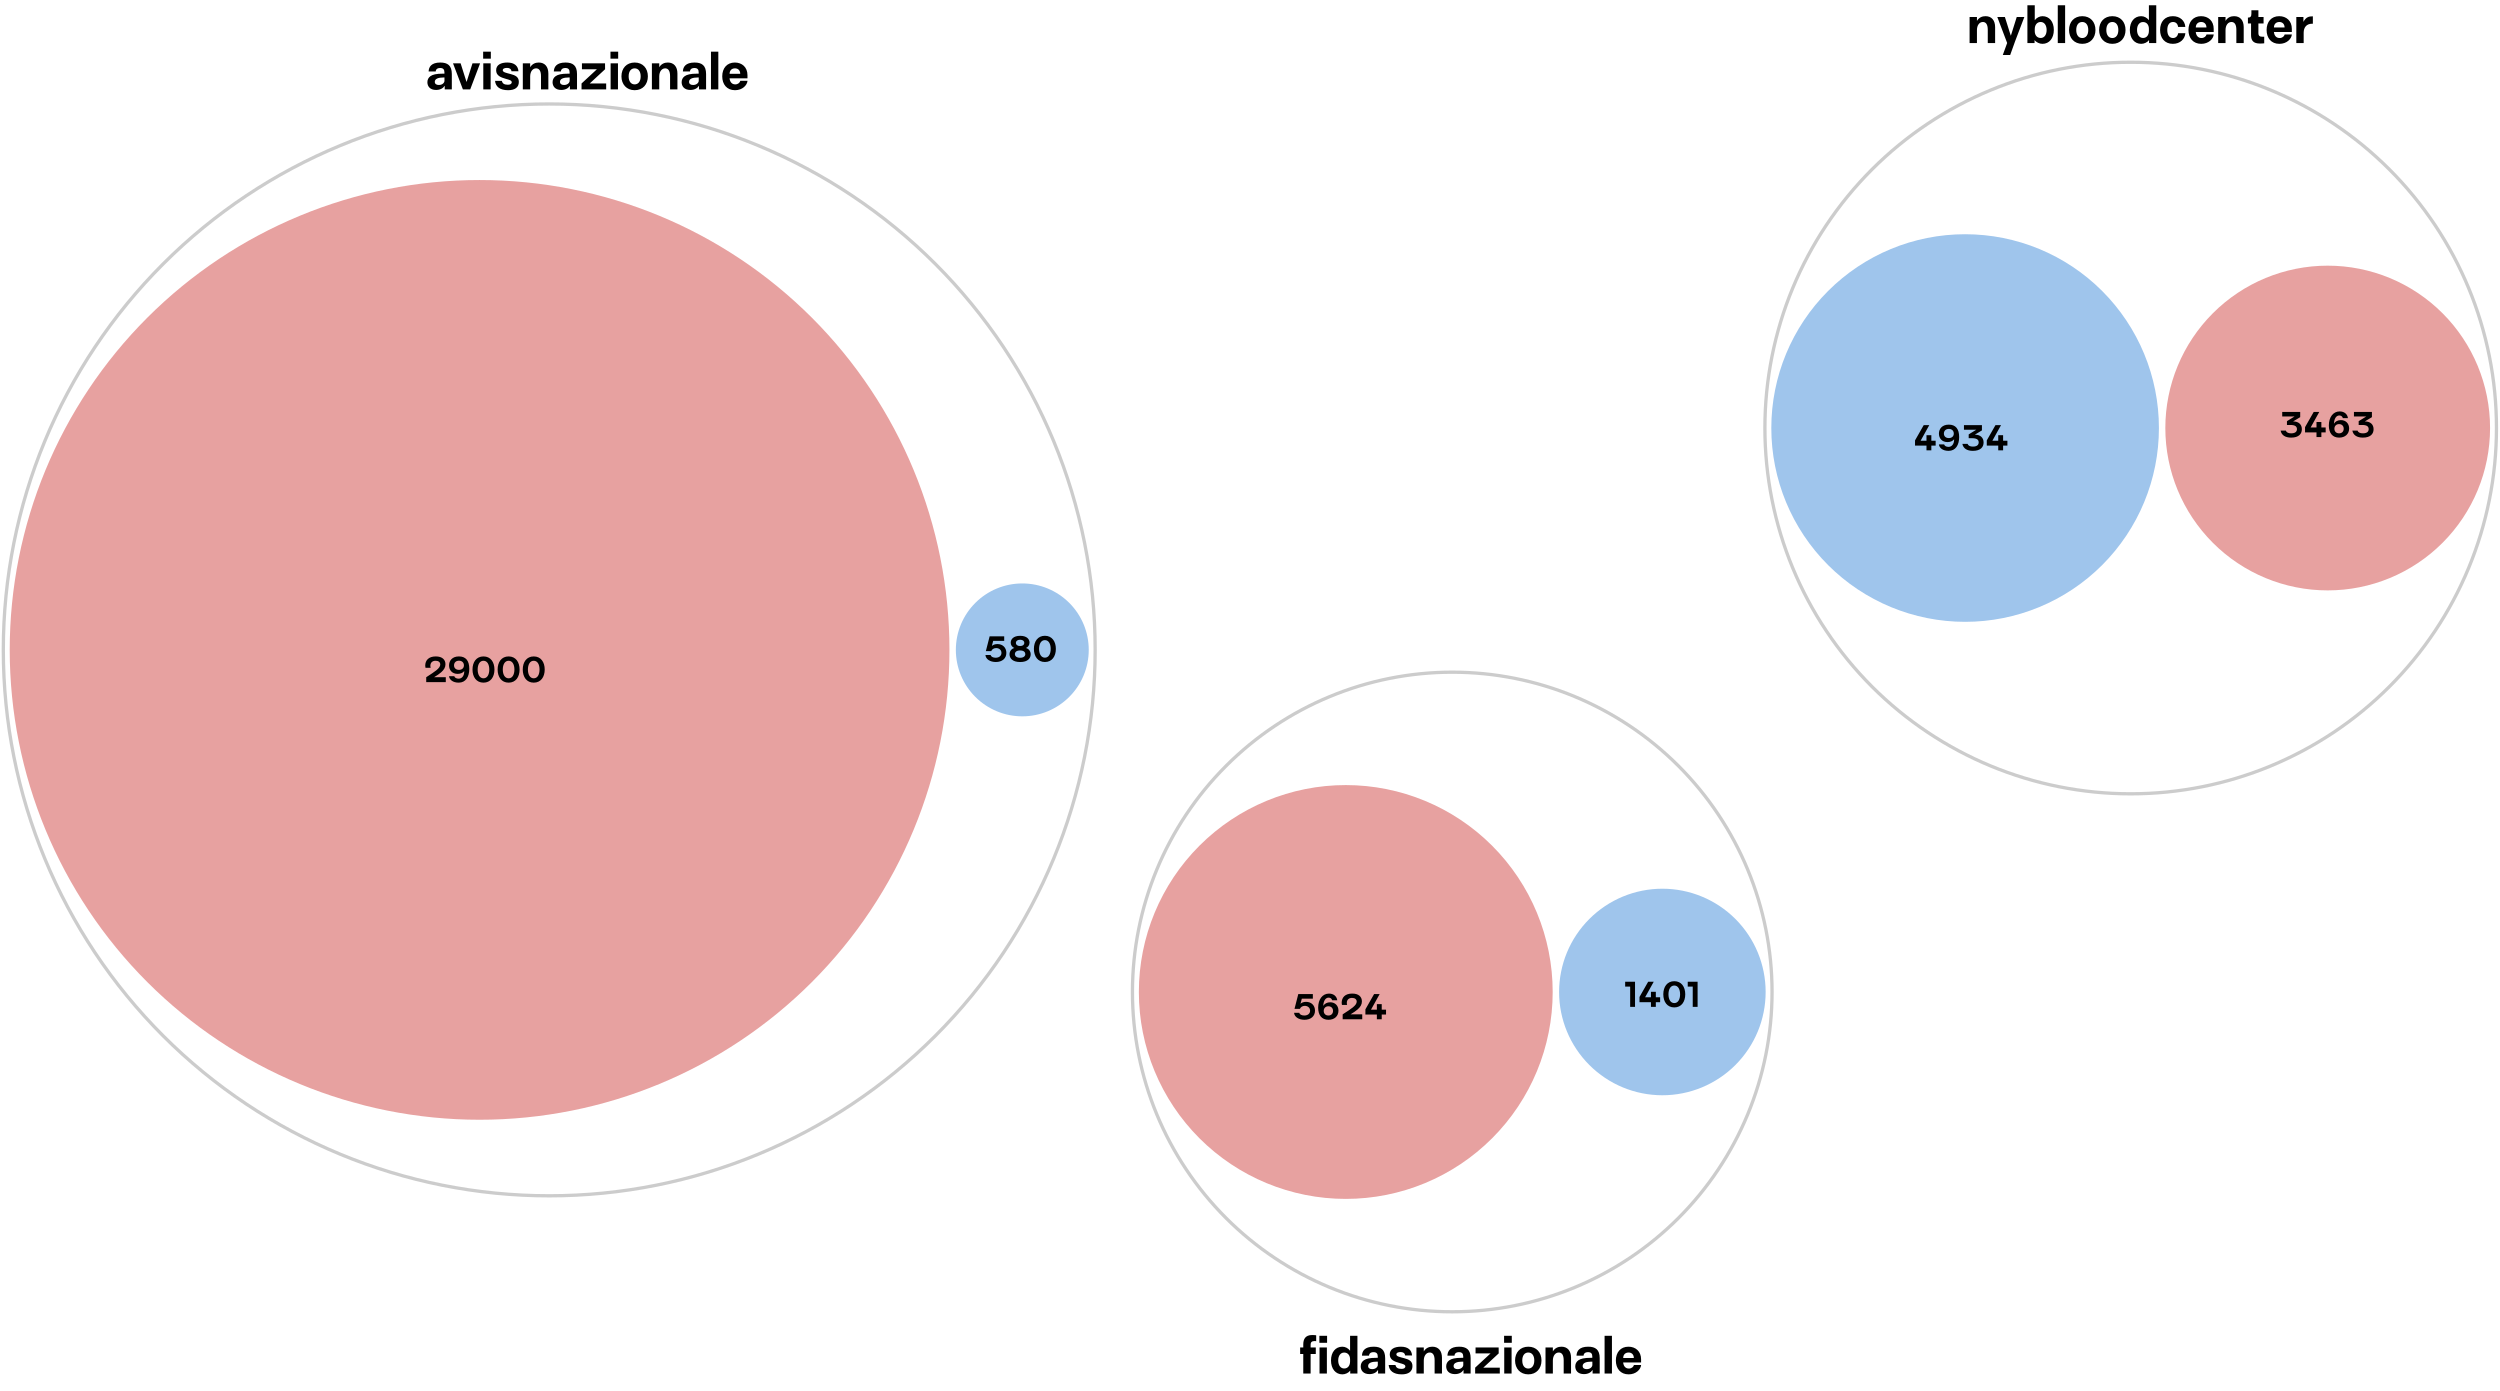
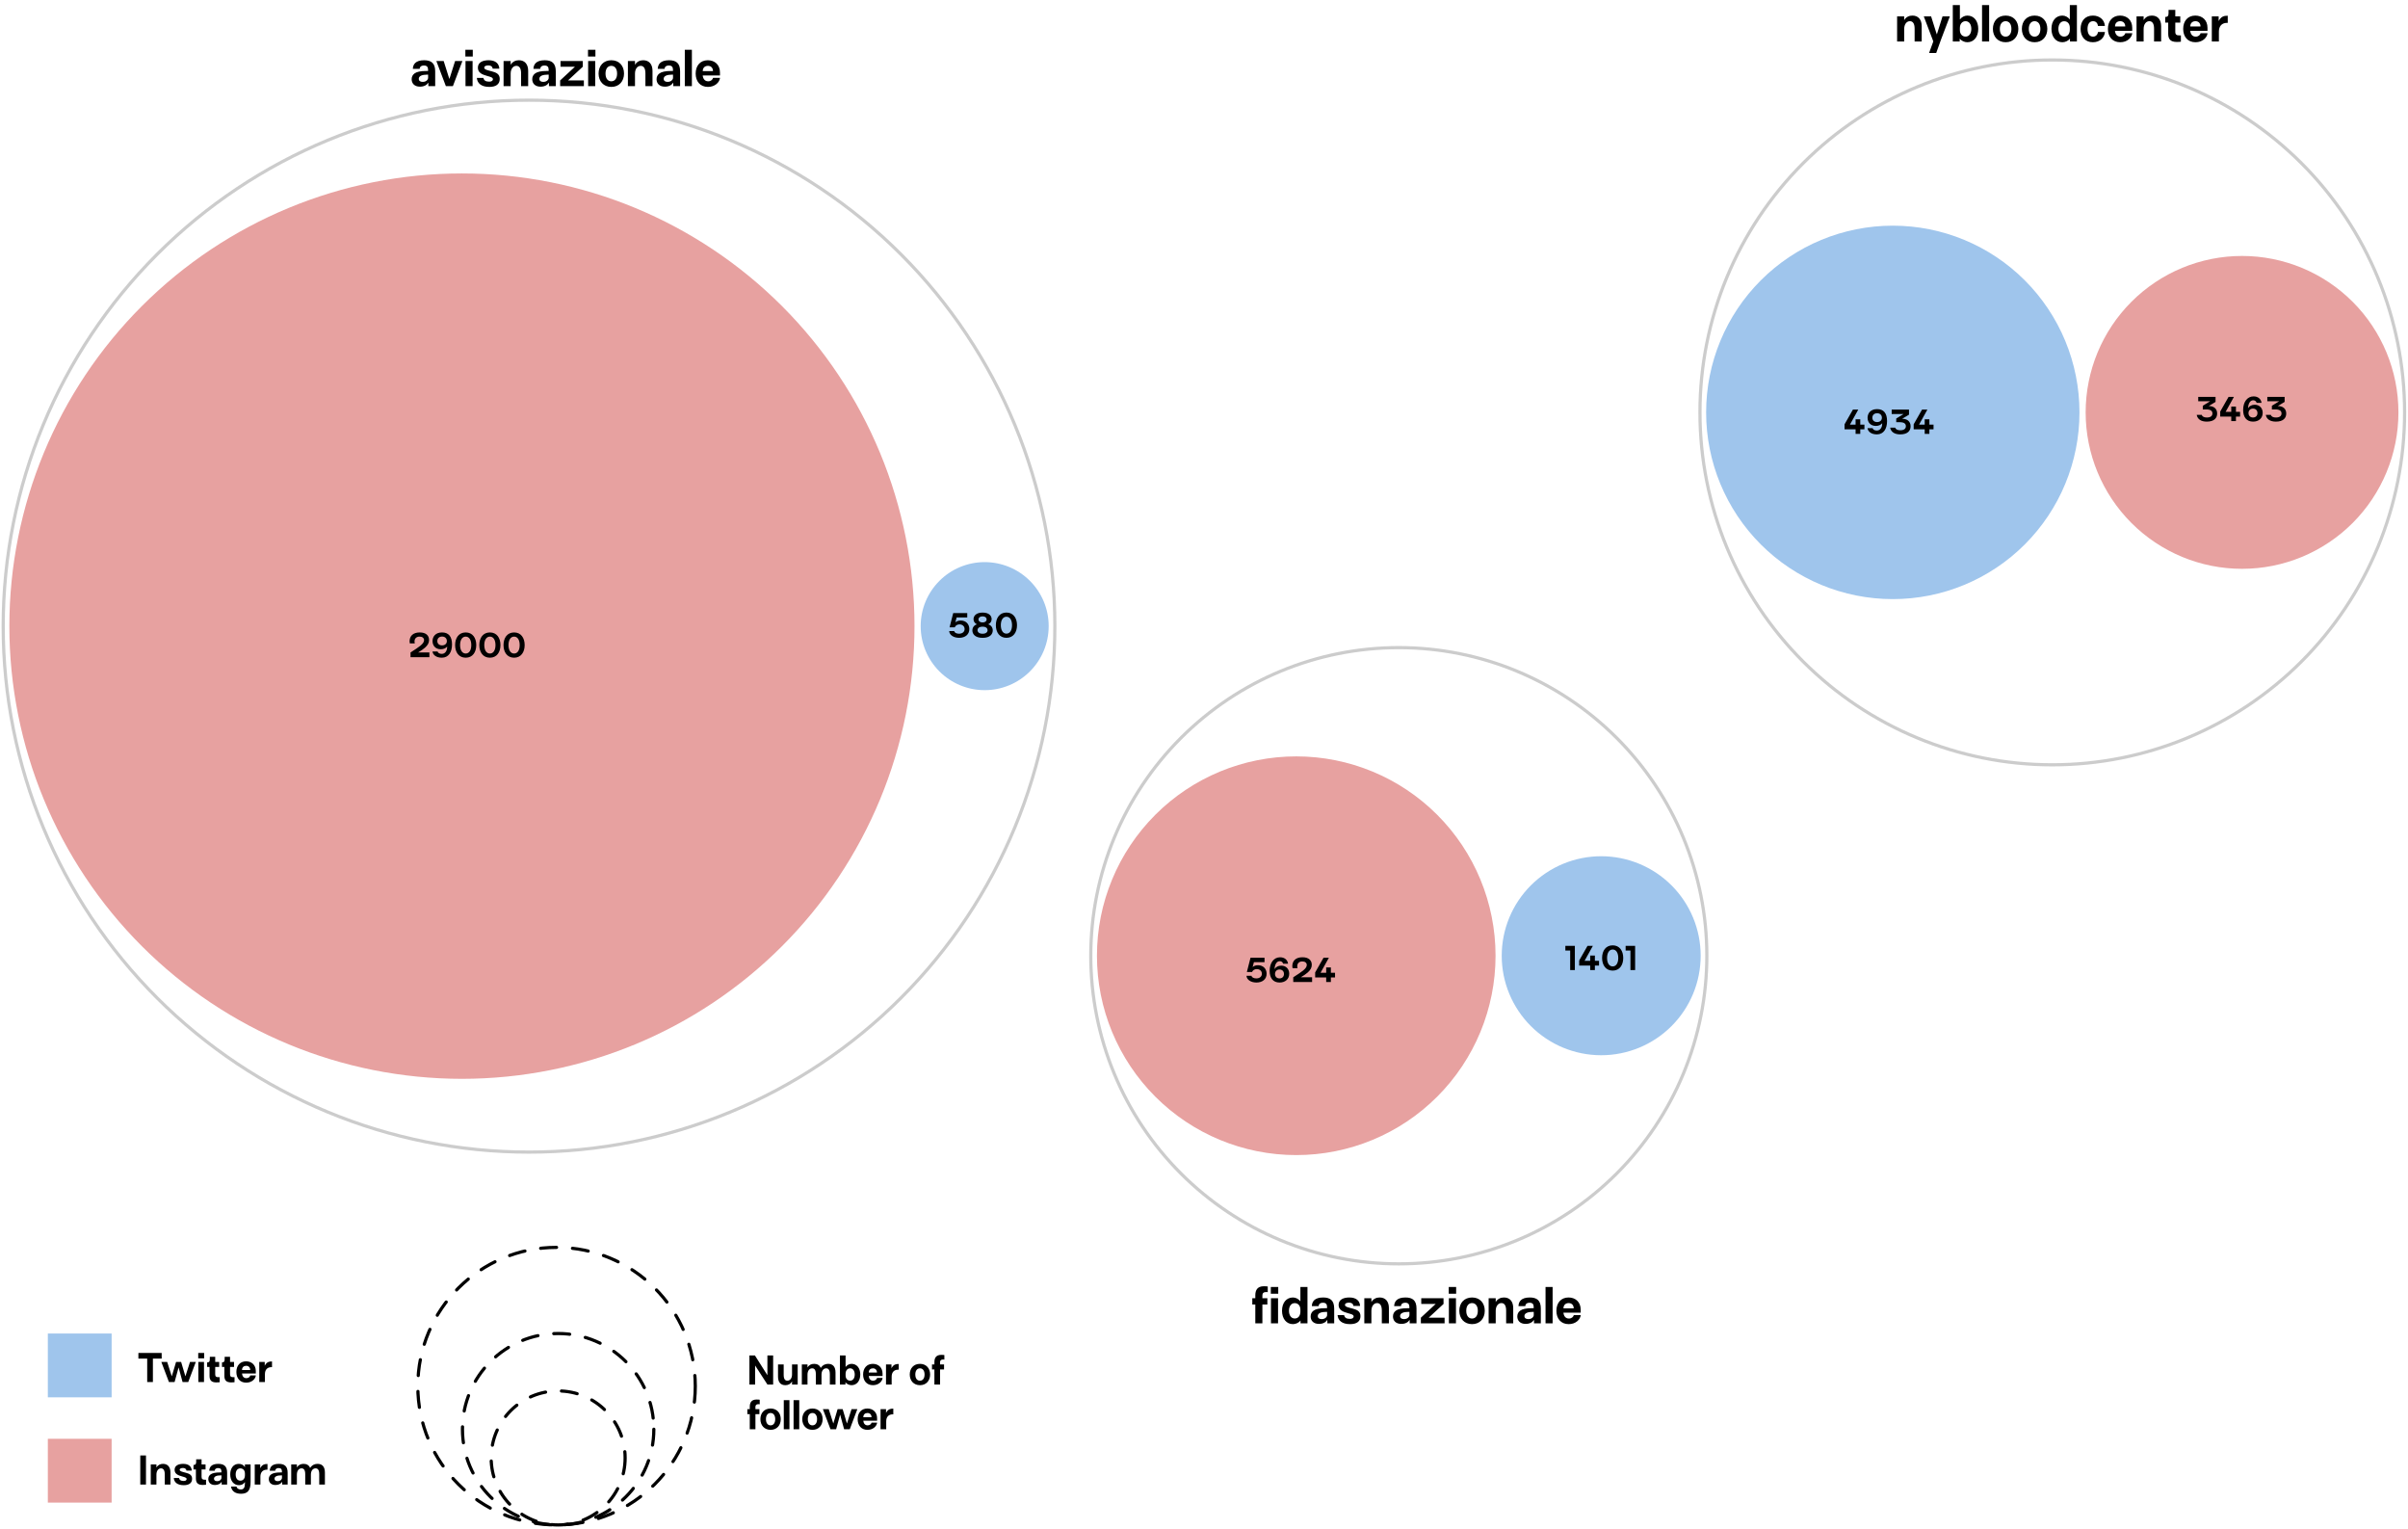
- <svg xmlns="http://www.w3.org/2000/svg" width="755" height="420" viewBox="0 0 755 420" fill="none">
+ <svg xmlns="http://www.w3.org/2000/svg" width="755" height="479" viewBox="0 0 755 479" fill="none">
  <path d="M165.868 361.134C122.143 361.134 80.208 343.764 49.289 312.845C18.37 281.927 1 239.992 1 196.266C1 152.54 18.37 110.605 49.289 79.686C80.208 48.767 122.143 31.398 165.868 31.398C209.594 31.398 251.529 48.767 282.448 79.686C313.367 110.605 330.737 152.54 330.737 196.266C330.737 239.992 313.367 281.927 282.448 312.845C251.529 343.764 209.594 361.134 165.868 361.134V361.134Z" stroke="#CCCCCC" />
  <path d="M643.468 239.733C614.17 239.733 586.072 228.094 565.355 207.378C544.639 186.661 533 158.563 533 129.265C533 99.968 544.639 71.87 565.355 51.153C586.072 30.436 614.17 18.798 643.468 18.798C672.765 18.798 700.863 30.436 721.58 51.153C742.297 71.87 753.935 99.968 753.935 129.265C753.935 158.563 742.297 186.661 721.58 207.378C700.863 228.094 672.765 239.733 643.468 239.733V239.733Z" stroke="#CCCCCC" />
  <path d="M438.58 396.16C412.966 396.16 388.4 385.985 370.288 367.873C352.175 349.76 342 325.195 342 299.58C342 273.966 352.175 249.4 370.288 231.288C388.4 213.175 412.966 203 438.58 203C464.195 203 488.76 213.175 506.873 231.288C524.985 249.4 535.16 273.966 535.16 299.58C535.16 325.195 524.985 349.76 506.873 367.873C488.76 385.985 464.195 396.16 438.58 396.16V396.16Z" stroke="#CCCCCC" />
  <path d="M144.833 338.164C107.2 338.164 71.107 323.214 44.496 296.603C17.885 269.992 2.936 233.9 2.936 196.266C2.936 158.632 17.885 122.54 44.496 95.929C71.107 69.318 107.2 54.368 144.833 54.368C182.467 54.368 218.559 69.318 245.17 95.929C271.781 122.54 286.731 158.632 286.731 196.266C286.731 233.9 271.781 269.992 245.17 296.603C218.559 323.214 182.467 338.164 144.833 338.164Z" fill="#E7A1A0" />
  <path d="M308.733 216.333C303.411 216.333 298.307 214.219 294.544 210.455C290.78 206.692 288.666 201.588 288.666 196.266C288.666 190.943 290.78 185.839 294.544 182.076C298.307 178.312 303.411 176.198 308.733 176.198C314.056 176.198 319.16 178.312 322.923 182.076C326.687 185.839 328.801 190.943 328.801 196.266C328.801 201.588 326.687 206.692 322.923 210.455C319.16 214.219 314.056 216.333 308.733 216.333Z" fill="#9FC5EC" />
  <path d="M593.465 187.795C577.942 187.795 563.055 181.629 552.078 170.652C541.102 159.676 534.936 144.789 534.936 129.266C534.936 113.742 541.102 98.855 552.078 87.879C563.055 76.902 577.942 70.736 593.465 70.736C608.988 70.736 623.876 76.902 634.852 87.879C645.828 98.855 651.995 113.742 651.995 129.266C651.995 144.789 645.828 159.676 634.852 170.652C623.876 181.629 608.988 187.795 593.465 187.795Z" fill="#9FC5EC" />
  <path d="M702.965 178.3C689.96 178.3 677.488 173.134 668.293 163.938C659.097 154.743 653.931 142.27 653.931 129.266C653.931 116.261 659.097 103.789 668.293 94.593C677.488 85.397 689.96 80.231 702.965 80.231C715.97 80.231 728.442 85.397 737.638 94.593C746.834 103.789 752 116.261 752 129.266C752 142.27 746.834 154.743 737.638 163.938C728.442 173.134 715.97 178.3 702.965 178.3Z" fill="#E7A1A0" />
  <path d="M406.424 362.069C389.851 362.069 373.957 355.485 362.238 343.766C350.519 332.047 343.936 316.153 343.936 299.58C343.936 283.007 350.519 267.113 362.238 255.394C373.957 243.675 389.851 237.092 406.424 237.092C422.997 237.092 438.891 243.675 450.61 255.394C462.329 267.113 468.912 283.007 468.912 299.58C468.912 316.153 462.329 332.047 450.61 343.766C438.891 355.485 422.997 362.069 406.424 362.069Z" fill="#E7A1A0" />
  <path d="M502.036 330.769C493.765 330.769 485.832 327.483 479.983 321.634C474.134 315.785 470.848 307.852 470.848 299.58C470.848 291.308 474.134 283.376 479.983 277.527C485.832 271.678 493.765 268.392 502.036 268.392C510.308 268.392 518.241 271.678 524.09 277.527C529.939 283.376 533.225 291.308 533.225 299.58C533.225 307.852 529.939 315.785 524.09 321.634C518.241 327.483 510.308 330.769 502.036 330.769Z" fill="#9FC5EC" />
  <path d="M128.718 206.01H134.628V204.52H131.088C132.058 203.93 132.728 203.48 133.248 203.02C134.108 202.25 134.528 201.53 134.528 200.61C134.528 199.23 133.578 198.24 131.608 198.24C129.438 198.24 128.418 199.42 128.418 201.05C128.418 201.28 128.438 201.41 128.498 201.67H130.058C130.008 201.42 129.968 201.3 129.968 201.08C129.968 200.01 130.698 199.55 131.558 199.55C132.398 199.55 132.958 199.97 132.958 200.67C132.958 201.23 132.588 201.76 131.788 202.42C131.118 202.96 130.168 203.58 128.718 204.52V206.01ZM138.525 206.16C140.655 206.16 141.725 204.4 141.725 202C141.725 199.5 140.645 198.24 138.595 198.24C136.545 198.24 135.615 199.55 135.615 200.95C135.615 202.34 136.505 203.51 138.215 203.51C139.065 203.51 139.815 203.18 140.195 202.66V202.86C140.195 203.89 139.635 204.96 138.515 204.96C137.835 204.96 137.295 204.66 137.195 204.21H135.605C135.725 205.3 136.805 206.16 138.525 206.16ZM138.605 202.3C137.705 202.3 137.115 201.76 137.115 200.95C137.115 200.09 137.705 199.53 138.615 199.53C139.515 199.53 140.105 200.09 140.105 200.95C140.105 201.76 139.505 202.3 138.605 202.3ZM146.015 206.16C148.175 206.16 149.325 204.44 149.325 202.2C149.325 199.96 148.175 198.24 146.015 198.24C143.855 198.24 142.695 199.96 142.695 202.2C142.695 204.44 143.855 206.16 146.015 206.16ZM146.015 204.85C144.865 204.85 144.255 203.71 144.255 202.2C144.255 200.69 144.865 199.55 146.015 199.55C147.165 199.55 147.765 200.69 147.765 202.2C147.765 203.71 147.165 204.85 146.015 204.85ZM153.603 206.16C155.763 206.16 156.913 204.44 156.913 202.2C156.913 199.96 155.763 198.24 153.603 198.24C151.443 198.24 150.283 199.96 150.283 202.2C150.283 204.44 151.443 206.16 153.603 206.16ZM153.603 204.85C152.453 204.85 151.843 203.71 151.843 202.2C151.843 200.69 152.453 199.55 153.603 199.55C154.753 199.55 155.353 200.69 155.353 202.2C155.353 203.71 154.753 204.85 153.603 204.85ZM161.191 206.16C163.351 206.16 164.501 204.44 164.501 202.2C164.501 199.96 163.351 198.24 161.191 198.24C159.031 198.24 157.871 199.96 157.871 202.2C157.871 204.44 159.031 206.16 161.191 206.16ZM161.191 204.85C160.041 204.85 159.431 203.71 159.431 202.2C159.431 200.69 160.041 199.55 161.191 199.55C162.341 199.55 162.941 200.69 162.941 202.2C162.941 203.71 162.341 204.85 161.191 204.85Z" fill="black" />
  <path d="M131.695 27.165C132.925 27.165 133.81 26.67 134.26 25.95H134.305V27H136.45V26.055V25.035V22.35C136.45 19.755 135.16 18.885 132.97 18.885C130.24 18.885 129.49 20.235 129.445 21.585H131.575C131.605 21.105 131.905 20.535 132.94 20.535C133.87 20.535 134.215 21.03 134.215 21.84V22.245H133.735C131.785 22.245 130.675 22.515 129.985 23.01C129.37 23.46 129.07 24.075 129.07 24.825C129.07 26.04 129.835 27.165 131.695 27.165ZM132.535 25.665C131.785 25.665 131.305 25.35 131.305 24.705C131.305 23.76 132.445 23.4 133.9 23.4H134.23V24.42C134.23 24.885 133.705 25.665 132.535 25.665ZM139.796 27H142.001L144.986 19.125H142.691L141.176 23.91L140.921 24.72H140.891L140.621 23.91L139.106 19.125H136.811L139.796 27ZM145.91 17.715H148.235V15.6H145.91V17.715ZM145.955 27H148.175V19.125H145.955V27ZM153.435 27.24C155.475 27.24 156.69 26.415 156.69 24.735C156.69 23.145 155.505 22.725 154.26 22.38C152.91 22.02 151.83 21.825 151.83 21.225C151.83 20.685 152.46 20.505 153.12 20.505C153.735 20.505 154.38 20.73 154.47 21.525H156.57C156.465 19.92 155.37 18.885 153.21 18.885C151.305 18.885 149.82 19.56 149.835 21.24C149.85 22.8 151.125 23.37 152.895 23.85C153.585 24.045 154.545 24.24 154.545 24.81C154.545 25.335 154.095 25.59 153.39 25.59C152.31 25.59 151.74 25.245 151.56 24.42H149.505C149.655 26.1 150.885 27.24 153.435 27.24ZM157.892 27H160.112V23.085C160.112 21.585 160.892 20.64 161.897 20.64C162.797 20.64 163.382 21.345 163.382 22.995V27H165.602V22.2C165.602 20.145 164.537 18.885 162.707 18.885C161.717 18.885 160.742 19.26 160.112 20.31V19.125H157.892V27ZM169.502 27.165C170.732 27.165 171.617 26.67 172.067 25.95H172.112V27H174.257V26.055V25.035V22.35C174.257 19.755 172.967 18.885 170.777 18.885C168.047 18.885 167.297 20.235 167.252 21.585H169.382C169.412 21.105 169.712 20.535 170.747 20.535C171.677 20.535 172.022 21.03 172.022 21.84V22.245H171.542C169.592 22.245 168.482 22.515 167.792 23.01C167.177 23.46 166.877 24.075 166.877 24.825C166.877 26.04 167.642 27.165 169.502 27.165ZM170.342 25.665C169.592 25.665 169.112 25.35 169.112 24.705C169.112 23.76 170.252 23.4 171.707 23.4H172.037V24.42C172.037 24.885 171.512 25.665 170.342 25.665ZM178.085 25.215L182.735 20.91L182.72 19.125H175.745V20.91H180.275L175.625 25.215V27H183.065V25.215H178.085ZM184.362 17.715H186.687V15.6H184.362V17.715ZM184.407 27H186.627V19.125H184.407V27ZM191.682 27.24C194.127 27.24 195.657 25.47 195.657 23.055C195.657 20.61 194.127 18.885 191.682 18.885C189.222 18.885 187.677 20.61 187.677 23.055C187.677 25.47 189.222 27.24 191.682 27.24ZM191.667 25.485C190.587 25.485 189.852 24.615 189.852 23.055C189.852 21.51 190.587 20.64 191.667 20.64C192.747 20.64 193.482 21.51 193.482 23.055C193.482 24.615 192.747 25.485 191.667 25.485ZM196.872 27H199.092V23.085C199.092 21.585 199.872 20.64 200.877 20.64C201.777 20.64 202.362 21.345 202.362 22.995V27H204.582V22.2C204.582 20.145 203.517 18.885 201.687 18.885C200.697 18.885 199.722 19.26 199.092 20.31V19.125H196.872V27ZM208.482 27.165C209.712 27.165 210.597 26.67 211.047 25.95H211.092V27H213.237V26.055V25.035V22.35C213.237 19.755 211.947 18.885 209.757 18.885C207.027 18.885 206.277 20.235 206.232 21.585H208.362C208.392 21.105 208.692 20.535 209.727 20.535C210.657 20.535 211.002 21.03 211.002 21.84V22.245H210.522C208.572 22.245 207.462 22.515 206.772 23.01C206.157 23.46 205.857 24.075 205.857 24.825C205.857 26.04 206.622 27.165 208.482 27.165ZM209.322 25.665C208.572 25.665 208.092 25.35 208.092 24.705C208.092 23.76 209.232 23.4 210.687 23.4H211.017V24.42C211.017 24.885 210.492 25.665 209.322 25.665ZM214.713 27H216.933V15.6H214.713V27ZM221.972 27.24C224.222 27.24 225.617 25.755 225.752 24.405H223.577C223.442 24.96 222.887 25.485 222.047 25.485C221.042 25.485 220.442 24.78 220.322 23.655H225.737V22.71C225.737 20.28 224.072 18.885 221.927 18.885C219.542 18.885 218.117 20.595 218.117 23.055C218.117 25.485 219.512 27.24 221.972 27.24ZM220.337 22.29C220.337 21.21 221.042 20.64 221.972 20.64C222.857 20.64 223.547 21.225 223.547 22.29H220.337Z" fill="black" />
  <path d="M300.73 199.926C302.68 199.926 303.92 198.836 303.92 197.176C303.92 195.606 302.84 194.506 301.23 194.506C300.49 194.506 299.9 194.736 299.54 195.086L299.94 193.546H303.27V192.166H298.87L297.73 196.636H299.36C299.56 196.096 300.12 195.716 300.84 195.716C301.74 195.716 302.44 196.296 302.44 197.176C302.44 198.046 301.75 198.636 300.68 198.636C299.88 198.636 299.23 198.296 299.19 197.806H297.6C297.69 199.076 299.02 199.926 300.73 199.926ZM308.086 199.936C310.506 199.936 311.266 198.696 311.266 197.606C311.266 196.596 310.626 195.906 309.826 195.696C310.466 195.426 310.916 194.826 310.916 194.076C310.916 193.076 310.166 192.016 308.086 192.016C306.016 192.016 305.236 193.086 305.236 194.106C305.236 194.836 305.686 195.426 306.326 195.696C305.506 195.906 304.876 196.626 304.876 197.606C304.876 198.696 305.676 199.936 308.086 199.936ZM308.076 195.106C307.216 195.106 306.786 194.666 306.786 194.156C306.786 193.646 307.216 193.196 308.076 193.196C308.936 193.196 309.346 193.646 309.346 194.156C309.346 194.666 308.936 195.106 308.076 195.106ZM308.076 198.646C306.956 198.646 306.496 198.096 306.496 197.546C306.496 196.966 306.916 196.436 308.076 196.436C309.246 196.436 309.646 197.006 309.646 197.546C309.646 198.096 309.186 198.646 308.076 198.646ZM315.559 199.926C317.719 199.926 318.869 198.206 318.869 195.966C318.869 193.726 317.719 192.006 315.559 192.006C313.399 192.006 312.239 193.726 312.239 195.966C312.239 198.206 313.399 199.926 315.559 199.926ZM315.559 198.616C314.409 198.616 313.799 197.476 313.799 195.966C313.799 194.456 314.409 193.316 315.559 193.316C316.709 193.316 317.309 194.456 317.309 195.966C317.309 197.476 316.709 198.616 315.559 198.616Z" fill="black" />
  <path d="M584.567 133.1H583.267V131.44H581.797V133.1H580.027L582.637 128.4H580.957L578.337 133V134.58H581.797V136H583.267V134.58H584.567V133.1ZM588.465 136.16C590.595 136.16 591.665 134.4 591.665 132C591.665 129.5 590.585 128.24 588.535 128.24C586.485 128.24 585.555 129.55 585.555 130.95C585.555 132.34 586.445 133.51 588.155 133.51C589.005 133.51 589.755 133.18 590.135 132.66V132.86C590.135 133.89 589.575 134.96 588.455 134.96C587.775 134.96 587.235 134.66 587.135 134.21H585.545C585.665 135.3 586.745 136.16 588.465 136.16ZM588.545 132.3C587.645 132.3 587.055 131.76 587.055 130.95C587.055 130.09 587.645 129.53 588.555 129.53C589.455 129.53 590.045 130.09 590.045 130.95C590.045 131.76 589.445 132.3 588.545 132.3ZM595.804 136.16C598.134 136.16 599.054 135.01 599.044 133.62C599.044 132.15 598.034 131.28 596.484 131.28L596.404 131.27L598.544 129.98V128.4H593.114V129.78H596.834L594.544 131.19V132.34H595.604C597.034 132.34 597.564 132.82 597.564 133.6C597.564 134.32 597.074 134.87 595.824 134.87C595.014 134.87 594.394 134.63 594.224 134.04H592.634C592.884 135.4 594.004 136.16 595.804 136.16ZM606.237 133.1H604.937V131.44H603.467V133.1H601.697L604.307 128.4H602.627L600.007 133V134.58H603.467V136H604.937V134.58H606.237V133.1Z" fill="black" />
  <path d="M691.92 132.16C694.25 132.16 695.17 131.01 695.16 129.62C695.16 128.15 694.15 127.28 692.6 127.28L692.52 127.27L694.66 125.98V124.4H689.23V125.78H692.95L690.66 127.19V128.34H691.72C693.15 128.34 693.68 128.82 693.68 129.6C693.68 130.32 693.19 130.87 691.94 130.87C691.13 130.87 690.51 130.63 690.34 130.04H688.75C689 131.4 690.12 132.16 691.92 132.16ZM702.353 129.1H701.053V127.44H699.583V129.1H697.813L700.423 124.4H698.743L696.123 129V130.58H699.583V132H701.053V130.58H702.353V129.1ZM706.42 132.16C708.22 132.16 709.44 131.07 709.44 129.4C709.44 127.9 708.43 126.87 706.94 126.87C705.99 126.87 705.22 127.3 704.85 127.96C704.91 126.45 705.53 125.47 706.47 125.47C706.96 125.47 707.41 125.74 707.54 126.27H709.08C708.91 125.03 707.96 124.25 706.58 124.25C704.6 124.25 703.31 126.01 703.31 128.5C703.31 130.77 704.39 132.16 706.42 132.16ZM706.4 130.87C705.55 130.87 704.99 130.32 704.99 129.48C704.99 128.64 705.56 128.08 706.4 128.08C707.24 128.08 707.8 128.64 707.8 129.48C707.8 130.33 707.23 130.87 706.4 130.87ZM713.58 132.16C715.91 132.16 716.83 131.01 716.82 129.62C716.82 128.15 715.81 127.28 714.26 127.28L714.18 127.27L716.32 125.98V124.4H710.89V125.78H714.61L712.32 127.19V128.34H713.38C714.81 128.34 715.34 128.82 715.34 129.6C715.34 130.32 714.85 130.87 713.6 130.87C712.79 130.87 712.17 130.63 712 130.04H710.41C710.66 131.4 711.78 132.16 713.58 132.16Z" fill="black" />
  <path d="M594.816 13H597.036V9.085C597.036 7.585 597.816 6.64 598.821 6.64C599.721 6.64 600.306 7.345 600.306 8.995V13H602.526V8.2C602.526 6.145 601.461 4.885 599.631 4.885C598.641 4.885 597.666 5.26 597.036 6.31V5.125H594.816V13ZM604.844 16.6H607.079L608.564 12.46L611.354 5.125H609.059L607.529 9.985L607.289 10.75H607.259L607.004 9.985L605.474 5.125H603.179L606.164 12.985L604.844 16.6ZM616.837 4.885C615.952 4.885 615.067 5.35 614.497 6.1V1.6H612.277V13H614.437V12.1C614.947 12.79 615.937 13.24 616.822 13.24C618.877 13.24 620.257 11.56 620.257 9.04C620.257 6.55 618.892 4.885 616.837 4.885ZM616.297 11.47C615.217 11.47 614.497 10.66 614.497 9.415V8.785C614.497 7.495 615.217 6.64 616.282 6.64C617.377 6.64 618.082 7.615 618.082 9.07C618.082 10.51 617.377 11.47 616.297 11.47ZM621.447 13H623.667V1.6H621.447V13ZM628.855 13.24C631.3 13.24 632.83 11.47 632.83 9.055C632.83 6.61 631.3 4.885 628.855 4.885C626.395 4.885 624.85 6.61 624.85 9.055C624.85 11.47 626.395 13.24 628.855 13.24ZM628.84 11.485C627.76 11.485 627.025 10.615 627.025 9.055C627.025 7.51 627.76 6.64 628.84 6.64C629.92 6.64 630.655 7.51 630.655 9.055C630.655 10.615 629.92 11.485 628.84 11.485ZM637.937 13.24C640.382 13.24 641.912 11.47 641.912 9.055C641.912 6.61 640.382 4.885 637.937 4.885C635.477 4.885 633.932 6.61 633.932 9.055C633.932 11.47 635.477 13.24 637.937 13.24ZM637.922 11.485C636.842 11.485 636.107 10.615 636.107 9.055C636.107 7.51 636.842 6.64 637.922 6.64C639.002 6.64 639.737 7.51 639.737 9.055C639.737 10.615 639.002 11.485 637.922 11.485ZM648.969 1.6V6.1C648.399 5.35 647.529 4.885 646.644 4.885C644.574 4.885 643.209 6.55 643.209 9.04C643.209 11.56 644.589 13.24 646.644 13.24C647.529 13.24 648.504 12.79 649.014 12.1V13H651.189V1.6H648.969ZM648.969 9.325C648.969 10.63 648.264 11.47 647.199 11.47C646.104 11.47 645.384 10.51 645.384 9.04C645.384 7.6 646.104 6.655 647.184 6.655C648.264 6.655 648.969 7.465 648.969 8.695V9.325ZM656.2 13.24C658.45 13.24 659.845 11.755 659.98 10.03H657.805C657.67 10.915 657.07 11.485 656.245 11.485C655.18 11.485 654.52 10.6 654.52 9.055C654.52 7.51 655.18 6.64 656.245 6.64C657.07 6.64 657.655 7.135 657.79 8.125H659.965C659.83 6.205 658.33 4.885 656.2 4.885C653.755 4.885 652.345 6.595 652.345 9.055C652.345 11.47 653.74 13.24 656.2 13.24ZM664.77 13.24C667.02 13.24 668.415 11.755 668.55 10.405H666.375C666.24 10.96 665.685 11.485 664.845 11.485C663.84 11.485 663.24 10.78 663.12 9.655H668.535V8.71C668.535 6.28 666.87 4.885 664.725 4.885C662.34 4.885 660.915 6.595 660.915 9.055C660.915 11.485 662.31 13.24 664.77 13.24ZM663.135 8.29C663.135 7.21 663.84 6.64 664.77 6.64C665.655 6.64 666.345 7.225 666.345 8.29H663.135ZM669.889 13H672.109V9.085C672.109 7.585 672.889 6.64 673.894 6.64C674.794 6.64 675.379 7.345 675.379 8.995V13H677.599V8.2C677.599 6.145 676.534 4.885 674.704 4.885C673.714 4.885 672.739 5.26 672.109 6.31V5.125H669.889V13ZM682.473 13.15C683.118 13.15 683.433 13.12 683.793 13.075V11.095H683.313C682.458 11.095 682.038 10.885 682.038 9.955V7.09H683.598V5.125H682.038V3.1H679.923V4.075C679.923 4.945 679.683 5.32 678.873 5.32V7.09H679.818V10.6C679.818 12.235 680.493 13.135 682.473 13.15ZM688.368 13.24C690.618 13.24 692.013 11.755 692.148 10.405H689.973C689.838 10.96 689.283 11.485 688.443 11.485C687.438 11.485 686.838 10.78 686.718 9.655H692.133V8.71C692.133 6.28 690.468 4.885 688.323 4.885C685.938 4.885 684.513 6.595 684.513 9.055C684.513 11.485 685.908 13.24 688.368 13.24ZM686.733 8.29C686.733 7.21 687.438 6.64 688.368 6.64C689.253 6.64 689.943 7.225 689.943 8.29H686.733ZM693.488 13H695.708V9.895C695.708 8.26 696.578 7.165 698.243 7.165H698.483V4.93C697.853 4.93 697.403 4.99 696.968 5.185C696.398 5.44 695.948 5.995 695.633 6.61V5.125H693.488V13Z" fill="black" />
  <path d="M393.94 307.977C395.89 307.977 397.13 306.887 397.13 305.227C397.13 303.657 396.05 302.557 394.44 302.557C393.7 302.557 393.11 302.787 392.75 303.137L393.15 301.597H396.48V300.217H392.08L390.94 304.687H392.57C392.77 304.147 393.33 303.767 394.05 303.767C394.95 303.767 395.65 304.347 395.65 305.227C395.65 306.097 394.96 306.687 393.89 306.687C393.09 306.687 392.44 306.347 392.4 305.857H390.81C390.9 307.127 392.23 307.977 393.94 307.977ZM401.195 307.977C402.995 307.977 404.215 306.887 404.215 305.217C404.215 303.717 403.205 302.687 401.715 302.687C400.765 302.687 399.995 303.117 399.625 303.777C399.685 302.267 400.305 301.287 401.245 301.287C401.735 301.287 402.185 301.557 402.315 302.087H403.855C403.685 300.847 402.735 300.067 401.355 300.067C399.375 300.067 398.085 301.827 398.085 304.317C398.085 306.587 399.165 307.977 401.195 307.977ZM401.175 306.687C400.325 306.687 399.765 306.137 399.765 305.297C399.765 304.457 400.335 303.897 401.175 303.897C402.015 303.897 402.575 304.457 402.575 305.297C402.575 306.147 402.005 306.687 401.175 306.687ZM405.485 307.827H411.395V306.337H407.855C408.825 305.747 409.495 305.297 410.015 304.837C410.875 304.067 411.295 303.347 411.295 302.427C411.295 301.047 410.345 300.057 408.375 300.057C406.205 300.057 405.185 301.237 405.185 302.867C405.185 303.097 405.205 303.227 405.265 303.487H406.825C406.775 303.237 406.735 303.117 406.735 302.897C406.735 301.827 407.465 301.367 408.325 301.367C409.165 301.367 409.725 301.787 409.725 302.487C409.725 303.047 409.355 303.577 408.555 304.237C407.885 304.777 406.935 305.397 405.485 306.337V307.827ZM418.583 304.917H417.283V303.257H415.813V304.917H414.043L416.653 300.217H414.973L412.353 304.817V306.397H415.813V307.817H417.283V306.397H418.583V304.917Z" fill="black" />
  <path d="M492.308 304.081H493.778V296.481H490.798V297.961H492.308V304.081ZM501.359 301.181H500.059V299.521H498.589V301.181H496.819L499.429 296.481H497.749L495.129 301.081V302.661H498.589V304.081H500.059V302.661H501.359V301.181ZM505.637 304.241C507.797 304.241 508.947 302.521 508.947 300.281C508.947 298.041 507.797 296.321 505.637 296.321C503.477 296.321 502.317 298.041 502.317 300.281C502.317 302.521 503.477 304.241 505.637 304.241ZM505.637 302.931C504.487 302.931 503.877 301.791 503.877 300.281C503.877 298.771 504.487 297.631 505.637 297.631C506.787 297.631 507.387 298.771 507.387 300.281C507.387 301.791 506.787 302.931 505.637 302.931ZM511.205 304.081H512.675V296.481H509.695V297.961H511.205V304.081Z" fill="black" />
  <path d="M393.587 414.817H395.807V408.907H397.367V406.942H395.807V406.042C395.807 405.397 396.137 404.992 397.022 404.992C397.307 404.992 397.412 405.022 397.487 405.037V403.267C397.382 403.237 397.052 403.177 396.287 403.177C394.172 403.177 393.587 404.467 393.587 406.027V406.942H392.642V408.907H393.587V414.817ZM398.453 405.532H400.778V403.417H398.453V405.532ZM398.498 414.817H400.718V406.942H398.498V414.817ZM407.723 403.417V407.917C407.153 407.167 406.283 406.702 405.398 406.702C403.328 406.702 401.963 408.367 401.963 410.857C401.963 413.377 403.343 415.057 405.398 415.057C406.283 415.057 407.258 414.607 407.768 413.917V414.817H409.943V403.417H407.723ZM407.723 411.142C407.723 412.447 407.018 413.287 405.953 413.287C404.858 413.287 404.138 412.327 404.138 410.857C404.138 409.417 404.858 408.472 405.938 408.472C407.018 408.472 407.723 409.282 407.723 410.512V411.142ZM413.564 414.982C414.794 414.982 415.679 414.487 416.129 413.767H416.174V414.817H418.319V413.872V412.852V410.167C418.319 407.572 417.029 406.702 414.839 406.702C412.109 406.702 411.359 408.052 411.314 409.402H413.444C413.474 408.922 413.774 408.352 414.809 408.352C415.739 408.352 416.084 408.847 416.084 409.657V410.062H415.604C413.654 410.062 412.544 410.332 411.854 410.827C411.239 411.277 410.939 411.892 410.939 412.642C410.939 413.857 411.704 414.982 413.564 414.982ZM414.404 413.482C413.654 413.482 413.174 413.167 413.174 412.522C413.174 411.577 414.314 411.217 415.769 411.217H416.099V412.237C416.099 412.702 415.574 413.482 414.404 413.482ZM423.307 415.057C425.347 415.057 426.562 414.232 426.562 412.552C426.562 410.962 425.377 410.542 424.132 410.197C422.782 409.837 421.702 409.642 421.702 409.042C421.702 408.502 422.332 408.322 422.992 408.322C423.607 408.322 424.252 408.547 424.342 409.342H426.442C426.337 407.737 425.242 406.702 423.082 406.702C421.177 406.702 419.692 407.377 419.707 409.057C419.722 410.617 420.997 411.187 422.767 411.667C423.457 411.862 424.417 412.057 424.417 412.627C424.417 413.152 423.967 413.407 423.262 413.407C422.182 413.407 421.612 413.062 421.432 412.237H419.377C419.527 413.917 420.757 415.057 423.307 415.057ZM427.764 414.817H429.984V410.902C429.984 409.402 430.764 408.457 431.769 408.457C432.669 408.457 433.254 409.162 433.254 410.812V414.817H435.474V410.017C435.474 407.962 434.409 406.702 432.579 406.702C431.589 406.702 430.614 407.077 429.984 408.127V406.942H427.764V414.817ZM439.374 414.982C440.604 414.982 441.489 414.487 441.939 413.767H441.984V414.817H444.129V413.872V412.852V410.167C444.129 407.572 442.839 406.702 440.649 406.702C437.919 406.702 437.169 408.052 437.124 409.402H439.254C439.284 408.922 439.584 408.352 440.619 408.352C441.549 408.352 441.894 408.847 441.894 409.657V410.062H441.414C439.464 410.062 438.354 410.332 437.664 410.827C437.049 411.277 436.749 411.892 436.749 412.642C436.749 413.857 437.514 414.982 439.374 414.982ZM440.214 413.482C439.464 413.482 438.984 413.167 438.984 412.522C438.984 411.577 440.124 411.217 441.579 411.217H441.909V412.237C441.909 412.702 441.384 413.482 440.214 413.482ZM447.957 413.032L452.607 408.727L452.592 406.942H445.617V408.727H450.147L445.497 413.032V414.817H452.937V413.032H447.957ZM454.234 405.532H456.559V403.417H454.234V405.532ZM454.279 414.817H456.499V406.942H454.279V414.817ZM461.555 415.057C464 415.057 465.53 413.287 465.53 410.872C465.53 408.427 464 406.702 461.555 406.702C459.095 406.702 457.55 408.427 457.55 410.872C457.55 413.287 459.095 415.057 461.555 415.057ZM461.54 413.302C460.46 413.302 459.725 412.432 459.725 410.872C459.725 409.327 460.46 408.457 461.54 408.457C462.62 408.457 463.355 409.327 463.355 410.872C463.355 412.432 462.62 413.302 461.54 413.302ZM466.744 414.817H468.964V410.902C468.964 409.402 469.744 408.457 470.749 408.457C471.649 408.457 472.234 409.162 472.234 410.812V414.817H474.454V410.017C474.454 407.962 473.389 406.702 471.559 406.702C470.569 406.702 469.594 407.077 468.964 408.127V406.942H466.744V414.817ZM478.354 414.982C479.584 414.982 480.469 414.487 480.919 413.767H480.964V414.817H483.109V413.872V412.852V410.167C483.109 407.572 481.819 406.702 479.629 406.702C476.899 406.702 476.149 408.052 476.104 409.402H478.234C478.264 408.922 478.564 408.352 479.599 408.352C480.529 408.352 480.874 408.847 480.874 409.657V410.062H480.394C478.444 410.062 477.334 410.332 476.644 410.827C476.029 411.277 475.729 411.892 475.729 412.642C475.729 413.857 476.494 414.982 478.354 414.982ZM479.194 413.482C478.444 413.482 477.964 413.167 477.964 412.522C477.964 411.577 479.104 411.217 480.559 411.217H480.889V412.237C480.889 412.702 480.364 413.482 479.194 413.482ZM484.585 414.817H486.805V403.417H484.585V414.817ZM491.844 415.057C494.094 415.057 495.489 413.572 495.624 412.222H493.449C493.314 412.777 492.759 413.302 491.919 413.302C490.914 413.302 490.314 412.597 490.194 411.472H495.609V410.527C495.609 408.097 493.944 406.702 491.799 406.702C489.414 406.702 487.989 408.412 487.989 410.872C487.989 413.302 489.384 415.057 491.844 415.057ZM490.209 410.107C490.209 409.027 490.914 408.457 491.844 408.457C492.729 408.457 493.419 409.042 493.419 410.107H490.209Z" fill="black" />
+   <path d="M35 418H15V438H35V418Z" fill="#9FC5EC" />
+   <path d="M35 451H15V471H35V451Z" fill="#E7A1A0" />
+   <path d="M50.701 425.865L50.689 424.089H43.393V425.865H46.153V433.209H47.941V425.865H50.701ZM52.972 433.209H54.736L55.984 428.673H56.008L57.244 433.209H59.02L61.396 426.909H59.572L58.144 431.385H58.12L56.788 426.909H55.204L53.872 431.385H53.848L52.42 426.909H50.584L52.972 433.209ZM62.152 425.781H64.012V424.089H62.152V425.781ZM62.188 433.209H63.964V426.909H62.188V433.209ZM67.824 433.329C68.34 433.329 68.592 433.305 68.88 433.269V431.685H68.496C67.812 431.685 67.476 431.517 67.476 430.773V428.481H68.724V426.909H67.476V425.289H65.784V426.069C65.784 426.765 65.592 427.065 64.944 427.065V428.481H65.7V431.289C65.7 432.597 66.24 433.317 67.824 433.329ZM72.477 433.329C72.993 433.329 73.245 433.305 73.533 433.269V431.685H73.149C72.465 431.685 72.129 431.517 72.129 430.773V428.481H73.377V426.909H72.129V425.289H70.437V426.069C70.437 426.765 70.245 427.065 69.597 427.065V428.481H70.353V431.289C70.353 432.597 70.893 433.317 72.477 433.329ZM77.193 433.401C78.993 433.401 80.109 432.213 80.217 431.133H78.477C78.369 431.577 77.925 431.997 77.253 431.997C76.449 431.997 75.969 431.433 75.873 430.533H80.205V429.777C80.205 427.833 78.873 426.717 77.157 426.717C75.249 426.717 74.109 428.085 74.109 430.053C74.109 431.997 75.225 433.401 77.193 433.401ZM75.885 429.441C75.885 428.577 76.449 428.121 77.193 428.121C77.901 428.121 78.453 428.589 78.453 429.441H75.885ZM81.289 433.209H83.065V430.725C83.065 429.417 83.761 428.541 85.093 428.541H85.285V426.753C84.781 426.753 84.421 426.801 84.073 426.957C83.617 427.161 83.257 427.605 83.005 428.097V426.909H81.289V433.209Z" fill="black" />
+   <path d="M43.981 465.347H45.769V456.227H43.981V465.347ZM47.269 465.347H49.045V462.215C49.045 461.015 49.669 460.259 50.473 460.259C51.193 460.259 51.661 460.823 51.661 462.143V465.347H53.437V461.507C53.437 459.863 52.585 458.855 51.121 458.855C50.329 458.855 49.549 459.155 49.045 459.995V459.047H47.269V465.347ZM57.625 465.539C59.257 465.539 60.229 464.879 60.229 463.535C60.229 462.263 59.281 461.927 58.285 461.651C57.205 461.363 56.341 461.207 56.341 460.727C56.341 460.295 56.845 460.151 57.373 460.151C57.865 460.151 58.381 460.331 58.453 460.967H60.133C60.049 459.683 59.173 458.855 57.445 458.855C55.921 458.855 54.733 459.395 54.745 460.739C54.757 461.987 55.777 462.443 57.193 462.827C57.745 462.983 58.513 463.139 58.513 463.595C58.513 464.015 58.153 464.219 57.589 464.219C56.725 464.219 56.269 463.943 56.125 463.283H54.481C54.601 464.627 55.585 465.539 57.625 465.539ZM63.547 465.467C64.063 465.467 64.315 465.443 64.603 465.407V463.823H64.219C63.535 463.823 63.199 463.655 63.199 462.911V460.619H64.447V459.047H63.199V457.427H61.507V458.207C61.507 458.903 61.315 459.203 60.667 459.203V460.619H61.423V463.427C61.423 464.735 61.963 465.455 63.547 465.467ZM67.409 465.479C68.393 465.479 69.101 465.083 69.461 464.507H69.497V465.347H71.213V464.591V463.775V461.627C71.213 459.551 70.181 458.855 68.429 458.855C66.245 458.855 65.645 459.935 65.609 461.015H67.313C67.337 460.631 67.577 460.175 68.405 460.175C69.149 460.175 69.425 460.571 69.425 461.219V461.543H69.041C67.481 461.543 66.593 461.759 66.041 462.155C65.549 462.515 65.309 463.007 65.309 463.607C65.309 464.579 65.921 465.479 67.409 465.479ZM68.081 464.279C67.481 464.279 67.097 464.027 67.097 463.511C67.097 462.755 68.009 462.467 69.173 462.467H69.437V463.283C69.437 463.655 69.017 464.279 68.081 464.279ZM76.795 459.047V459.875C76.363 459.203 75.703 458.855 74.863 458.855C73.159 458.855 72.187 460.283 72.187 462.155C72.187 464.147 73.267 465.539 74.935 465.539C75.763 465.539 76.363 465.191 76.795 464.567V465.011C76.771 466.343 76.411 466.883 75.487 466.883C74.779 466.883 74.287 466.547 74.143 465.971H72.427C72.691 467.459 73.795 468.227 75.583 468.227C77.599 468.227 78.571 467.231 78.571 464.507V459.047H76.795ZM76.795 462.407C76.795 463.547 76.171 464.123 75.367 464.123C74.491 464.123 73.891 463.439 73.891 462.179C73.891 460.943 74.479 460.271 75.355 460.271C76.159 460.271 76.795 460.835 76.795 461.903V462.407ZM79.871 465.347H81.647V462.863C81.647 461.555 82.343 460.679 83.675 460.679H83.867V458.891C83.363 458.891 83.003 458.939 82.655 459.095C82.199 459.299 81.839 459.743 81.587 460.235V459.047H79.871V465.347ZM86.382 465.479C87.366 465.479 88.074 465.083 88.434 464.507H88.47V465.347H90.186V464.591V463.775V461.627C90.186 459.551 89.154 458.855 87.402 458.855C85.218 458.855 84.618 459.935 84.582 461.015H86.286C86.31 460.631 86.55 460.175 87.378 460.175C88.122 460.175 88.398 460.571 88.398 461.219V461.543H88.014C86.454 461.543 85.566 461.759 85.014 462.155C84.522 462.515 84.282 463.007 84.282 463.607C84.282 464.579 84.894 465.479 86.382 465.479ZM87.054 464.279C86.454 464.279 86.07 464.027 86.07 463.511C86.07 462.755 86.982 462.467 88.146 462.467H88.41V463.283C88.41 463.655 87.99 464.279 87.054 464.279ZM99.576 458.855C98.748 458.855 97.908 459.131 97.236 460.139C96.888 459.287 96.18 458.855 95.184 458.855C94.32 458.855 93.588 459.167 93.084 459.995V459.047H91.308V465.347H93.084V462.215C93.084 461.015 93.696 460.259 94.548 460.259C95.148 460.259 95.7 460.631 95.7 462.083V465.347H97.476V462.215C97.476 461.015 98.088 460.259 98.94 460.259C99.54 460.259 100.092 460.631 100.092 462.083V465.347H101.868V461.567C101.868 459.767 101.04 458.855 99.576 458.855Z" fill="black" />
+   <path d="M234.972 434H236.76V428.024L240.624 434H242.412V424.88H240.612V431.072L236.7 424.88H234.972V434ZM246.243 434.192C247.107 434.192 247.827 433.88 248.331 432.992V434H250.107V427.7H248.331V430.82C248.331 432.032 247.731 432.788 246.867 432.788C246.267 432.788 245.715 432.416 245.715 430.964V427.7H243.939V431.48C243.939 433.28 244.767 434.192 246.243 434.192ZM259.674 427.508C258.846 427.508 258.006 427.784 257.334 428.792C256.986 427.94 256.278 427.508 255.282 427.508C254.418 427.508 253.686 427.82 253.182 428.648V427.7H251.406V434H253.182V430.868C253.182 429.668 253.794 428.912 254.646 428.912C255.246 428.912 255.798 429.284 255.798 430.736V434H257.574V430.868C257.574 429.668 258.186 428.912 259.038 428.912C259.638 428.912 260.19 429.284 260.19 430.736V434H261.966V430.22C261.966 428.42 261.138 427.508 259.674 427.508ZM266.995 427.508C266.287 427.508 265.579 427.88 265.123 428.48V424.88H263.347V434H265.075V433.28C265.483 433.832 266.275 434.192 266.983 434.192C268.627 434.192 269.731 432.848 269.731 430.832C269.731 428.84 268.639 427.508 266.995 427.508ZM266.563 432.776C265.699 432.776 265.123 432.128 265.123 431.132V430.628C265.123 429.596 265.699 428.912 266.551 428.912C267.427 428.912 267.991 429.692 267.991 430.856C267.991 432.008 267.427 432.776 266.563 432.776ZM273.701 434.192C275.501 434.192 276.617 433.004 276.725 431.924H274.985C274.877 432.368 274.433 432.788 273.761 432.788C272.957 432.788 272.477 432.224 272.381 431.324H276.713V430.568C276.713 428.624 275.381 427.508 273.665 427.508C271.757 427.508 270.617 428.876 270.617 430.844C270.617 432.788 271.733 434.192 273.701 434.192ZM272.393 430.232C272.393 429.368 272.957 428.912 273.701 428.912C274.409 428.912 274.961 429.38 274.961 430.232H272.393ZM277.796 434H279.572V431.516C279.572 430.208 280.268 429.332 281.6 429.332H281.792V427.544C281.288 427.544 280.928 427.592 280.58 427.748C280.124 427.952 279.764 428.396 279.512 428.888V427.7H277.796V434ZM288.446 434.192C290.402 434.192 291.626 432.776 291.626 430.844C291.626 428.888 290.402 427.508 288.446 427.508C286.478 427.508 285.242 428.888 285.242 430.844C285.242 432.776 286.478 434.192 288.446 434.192ZM288.434 432.788C287.57 432.788 286.982 432.092 286.982 430.844C286.982 429.608 287.57 428.912 288.434 428.912C289.298 428.912 289.886 429.608 289.886 430.844C289.886 432.092 289.298 432.788 288.434 432.788ZM292.971 434H294.747V429.272H295.995V427.7H294.747V426.98C294.747 426.464 295.011 426.14 295.719 426.14C295.947 426.14 296.031 426.164 296.091 426.176V424.76C296.007 424.736 295.743 424.688 295.131 424.688C293.439 424.688 292.971 425.72 292.971 426.968V427.7H292.215V429.272H292.971V434ZM235.08 448H236.856V443.272H238.104V441.7H236.856V440.98C236.856 440.464 237.12 440.14 237.828 440.14C238.056 440.14 238.14 440.164 238.2 440.176V438.76C238.116 438.736 237.852 438.688 237.24 438.688C235.548 438.688 235.08 439.72 235.08 440.968V441.7H234.324V443.272H235.08V448ZM241.618 448.192C243.574 448.192 244.798 446.776 244.798 444.844C244.798 442.888 243.574 441.508 241.618 441.508C239.65 441.508 238.414 442.888 238.414 444.844C238.414 446.776 239.65 448.192 241.618 448.192ZM241.606 446.788C240.742 446.788 240.154 446.092 240.154 444.844C240.154 443.608 240.742 442.912 241.606 442.912C242.47 442.912 243.058 443.608 243.058 444.844C243.058 446.092 242.47 446.788 241.606 446.788ZM245.746 448H247.522V438.88H245.746V448ZM248.816 448H250.592V438.88H248.816V448ZM254.743 448.192C256.699 448.192 257.923 446.776 257.923 444.844C257.923 442.888 256.699 441.508 254.743 441.508C252.775 441.508 251.539 442.888 251.539 444.844C251.539 446.776 252.775 448.192 254.743 448.192ZM254.731 446.788C253.867 446.788 253.279 446.092 253.279 444.844C253.279 443.608 253.867 442.912 254.731 442.912C255.595 442.912 256.183 443.608 256.183 444.844C256.183 446.092 255.595 446.788 254.731 446.788ZM260.39 448H262.154L263.402 443.464H263.426L264.662 448H266.438L268.814 441.7H266.99L265.562 446.176H265.538L264.206 441.7H262.622L261.29 446.176H261.266L259.838 441.7H258.002L260.39 448ZM271.99 448.192C273.79 448.192 274.906 447.004 275.014 445.924H273.274C273.166 446.368 272.722 446.788 272.05 446.788C271.246 446.788 270.766 446.224 270.67 445.324H275.002V444.568C275.002 442.624 273.67 441.508 271.954 441.508C270.046 441.508 268.906 442.876 268.906 444.844C268.906 446.788 270.022 448.192 271.99 448.192ZM270.682 444.232C270.682 443.368 271.246 442.912 271.99 442.912C272.698 442.912 273.25 443.38 273.25 444.232H270.682ZM276.086 448H277.862V445.516C277.862 444.208 278.558 443.332 279.89 443.332H280.082V441.544C279.578 441.544 279.218 441.592 278.87 441.748C278.414 441.952 278.054 442.396 277.802 442.888V441.7H276.086V448Z" fill="black" />
+   <circle cx="175" cy="457" r="21" stroke="black" stroke-linecap="round" stroke-dasharray="5 5" />
+   <circle cx="175" cy="448" r="30" stroke="black" stroke-linecap="round" stroke-dasharray="5 5" />
+   <circle cx="174.5" cy="434.5" r="43.5" stroke="black" stroke-linecap="round" stroke-dasharray="5 5" />
</svg>
